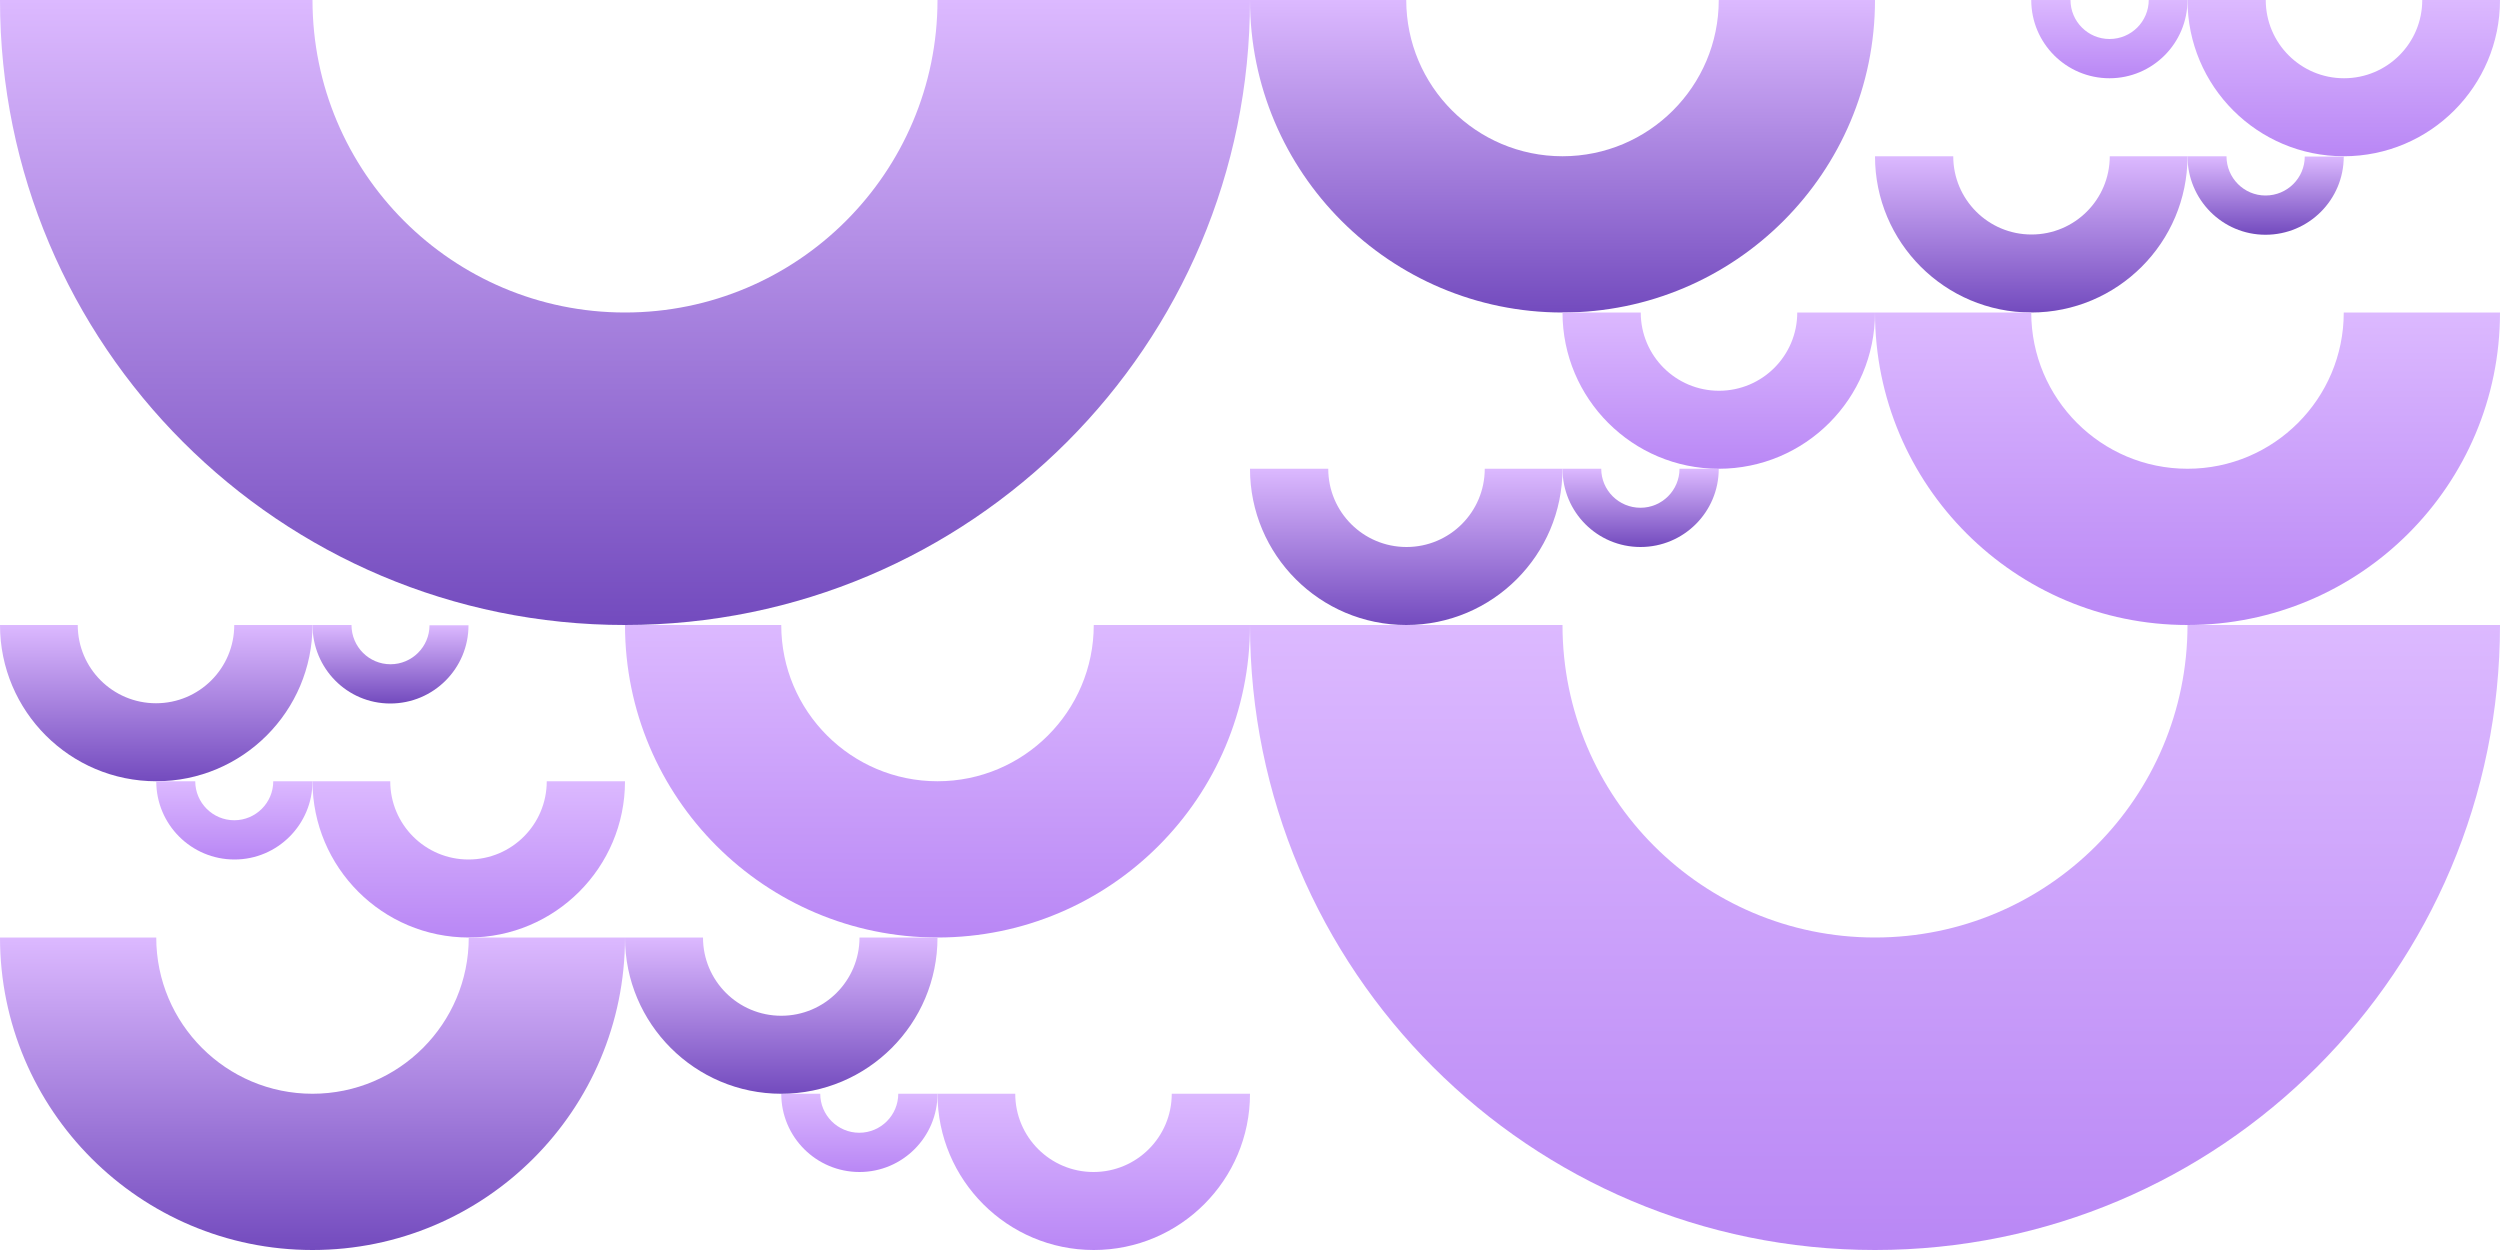
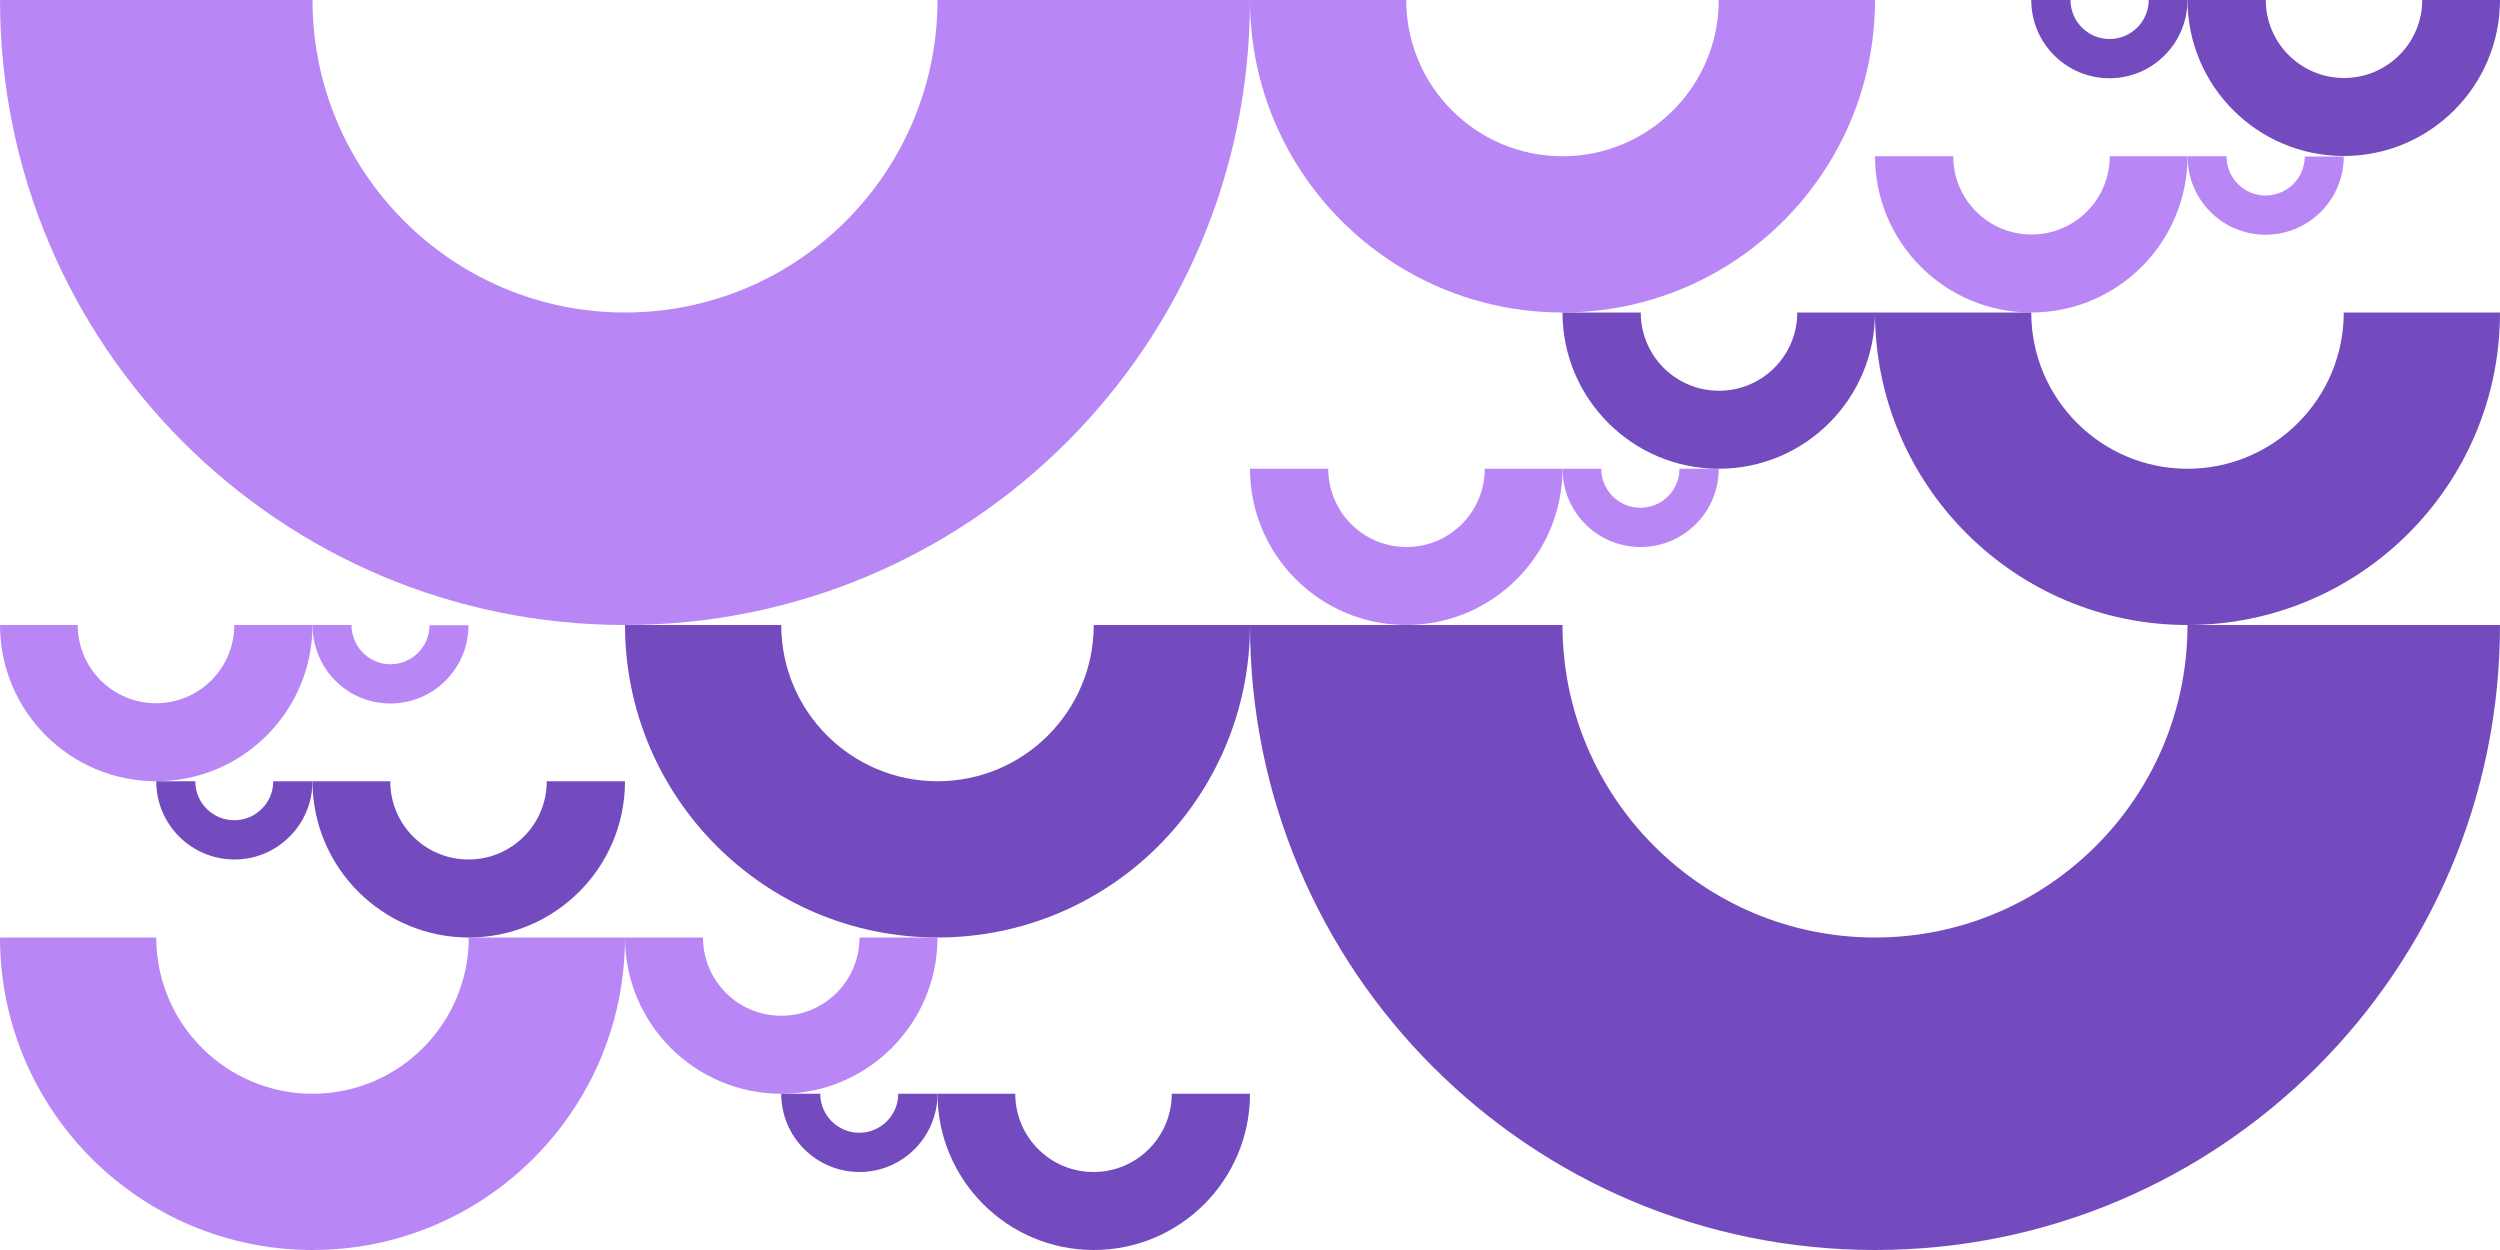
<svg xmlns="http://www.w3.org/2000/svg" version="1.1" id="Layer_1" x="0px" y="0px" viewBox="0 0 1000 500" style="enable-background:new 0 0 1000 500;" xml:space="preserve">
  <style type="text/css">
- 	.st0{fill:url(#SVGID_1_);}
- 	.st1{fill:url(#SVGID_2_);}
- 	.st2{fill:url(#SVGID_3_);}
- 	.st3{fill:url(#SVGID_4_);}
- 	.st4{fill:url(#SVGID_5_);}
- 	.st5{fill:url(#SVGID_6_);}
- 	.st6{fill:url(#SVGID_7_);}
- 	.st7{fill:url(#SVGID_8_);}
- 	.st8{fill:url(#SVGID_9_);}
- 	.st9{fill:url(#SVGID_10_);}
- 	.st10{fill:url(#SVGID_11_);}
- 	.st11{fill:url(#SVGID_12_);}
- 	.st12{fill:url(#SVGID_13_);}
- 	.st13{fill:url(#SVGID_14_);}
- 	.st14{fill:url(#SVGID_15_);}
- 	.st15{fill:url(#SVGID_16_);}
- 	.st16{fill:url(#SVGID_17_);}
- 	.st17{fill:url(#SVGID_18_);}
- 	.st18{fill:url(#SVGID_19_);}
- 	.st19{fill:url(#SVGID_20_);}
+ 	.st0{fill:#B987F5;}
+ 	.st1{fill:#734BBE;}
</style>
  <g>
-     <linearGradient id="SVGID_1_" gradientUnits="userSpaceOnUse" x1="156.25" y1="250" x2="156.25" y2="281.25">
-       <stop offset="0" style="stop-color:#DCB9FF" />
-       <stop offset="1" style="stop-color:#734BBE" />
-     </linearGradient>
-     <path class="st0" d="M125,250h15.6c0,8.7,7,15.7,15.6,15.7s15.6-7,15.6-15.6h15.6c0,17.3-14,31.3-31.3,31.3S125,267.3,125,250z" />
-     <linearGradient id="SVGID_2_" gradientUnits="userSpaceOnUse" x1="62.5" y1="250" x2="62.5" y2="312.5">
-       <stop offset="0" style="stop-color:#DCB9FF" />
-       <stop offset="1" style="stop-color:#734BBE" />
-     </linearGradient>
-     <path class="st1" d="M0,250h31.1c0,17.3,14,31.3,31.3,31.3s31.3-14,31.3-31.3H125c0,34.5-28,62.5-62.5,62.5S0,284.5,0,250z" />
+     <g>
+       <path class="st0" d="M125,250h15.6c0,8.7,7,15.7,15.6,15.7s15.6-7,15.6-15.6h15.6c0,17.3-14,31.3-31.3,31.3S125,267.3,125,250z" />
+       <path class="st0" d="M0,250h31.1c0,17.3,14,31.3,31.3,31.3s31.3-14,31.3-31.3H125c0,34.5-28,62.5-62.5,62.5S0,284.5,0,250z" />
+     </g>
+     <g>
+       <path class="st0" d="M625,187.5h-31.1c0,17.3-14,31.3-31.3,31.3s-31.3-14-31.3-31.3H500c0,34.5,28,62.5,62.5,62.5    S625,222,625,187.5z" />
+       <path class="st0" d="M625,187.5h15.5c0,8.6,7,15.6,15.7,15.6c8.6,0,15.6-7,15.6-15.6h15.7c0,17.3-14,31.3-31.3,31.3    S625,204.8,625,187.5z" />
+     </g>
+     <g>
+       <path class="st0" d="M312.5,437.5c34.5,0,62.5-28,62.5-62.5h-31.2c0,17.3-14,31.3-31.3,31.3s-31.3-14-31.3-31.3H250    C250,409.5,278,437.5,312.5,437.5z" />
+       <path class="st0" d="M250,375h-62.5c0,34.5-28,62.5-62.5,62.5s-62.5-28-62.5-62.5H0c0,69,56,125,125,125S250,444,250,375z" />
+     </g>
+     <g>
+       <path class="st0" d="M875,62.5h15.6c0,8.7,7,15.7,15.6,15.7c8.7,0,15.7-7,15.7-15.6h15.6c0,17.3-14,31.3-31.3,31.3    S875,79.8,875,62.5z" />
+       <path class="st0" d="M875,62.5h-31.1c0,17.3-14,31.3-31.3,31.3s-31.3-14-31.3-31.3H750c0,34.5,28,62.5,62.5,62.5S875,97,875,62.5z    " />
+     </g>
+     <g>
+       <path class="st0" d="M250,250c138.1,0,250-111.9,250-250H375c0,69-56,125-125,125S125,69,125,0H0C0,138.1,111.9,250,250,250z" />
+       <path class="st0" d="M500,0h62.5c0,34.5,28,62.5,62.5,62.5s62.5-28,62.5-62.5H750c0,69-56,125-125,125S500,69,500,0z" />
+     </g>
  </g>
  <g>
-     <linearGradient id="SVGID_3_" gradientUnits="userSpaceOnUse" x1="93.75" y1="312.5" x2="93.75" y2="343.75">
-       <stop offset="0" style="stop-color:#DCB9FF" />
-       <stop offset="1" style="stop-color:#B987F5" />
-     </linearGradient>
-     <path class="st2" d="M93.8,343.8c-17.3,0-31.3-14-31.3-31.3h15.6c0,8.6,7,15.6,15.6,15.6s15.6-7,15.6-15.6H125   C125,329.8,111,343.8,93.8,343.8z" />
-     <linearGradient id="SVGID_4_" gradientUnits="userSpaceOnUse" x1="187.5" y1="312.5" x2="187.5" y2="375">
-       <stop offset="0" style="stop-color:#DCB9FF" />
-       <stop offset="1" style="stop-color:#B987F5" />
-     </linearGradient>
-     <path class="st3" d="M125,312.5h31.1c0,17.3,14,31.3,31.3,31.3s31.3-14,31.3-31.3H250c0,34.5-28,62.5-62.5,62.5S125,347,125,312.5z   " />
-   </g>
-   <g>
-     <linearGradient id="SVGID_5_" gradientUnits="userSpaceOnUse" x1="437.5" y1="437.5" x2="437.5" y2="500">
-       <stop offset="0" style="stop-color:#DCB9FF" />
-       <stop offset="1" style="stop-color:#B987F5" />
-     </linearGradient>
-     <path class="st4" d="M437.5,500c34.5,0,62.5-28,62.5-62.5h-31.3c0,17.3-14,31.3-31.3,31.3c-17.3,0-31.3-14-31.3-31.3H375   C375,472,403,500,437.5,500z" />
-     <linearGradient id="SVGID_6_" gradientUnits="userSpaceOnUse" x1="343.75" y1="437.5" x2="343.75" y2="468.75">
-       <stop offset="0" style="stop-color:#DCB9FF" />
-       <stop offset="1" style="stop-color:#B987F5" />
-     </linearGradient>
-     <path class="st5" d="M343.8,468.8c-17.3,0-31.3-14-31.3-31.3h15.6c0,8.6,7,15.6,15.6,15.6s15.6-7,15.6-15.6H375   C375,454.8,361,468.8,343.8,468.8z" />
-   </g>
-   <g>
-     <linearGradient id="SVGID_7_" gradientUnits="userSpaceOnUse" x1="562.5" y1="187.5" x2="562.5" y2="250">
-       <stop offset="0" style="stop-color:#DCB9FF" />
-       <stop offset="1" style="stop-color:#734BBE" />
-     </linearGradient>
-     <path class="st6" d="M625,187.5h-31.1c0,17.3-14,31.3-31.3,31.3s-31.3-14-31.3-31.3H500c0,34.5,28,62.5,62.5,62.5   S625,222,625,187.5z" />
-     <linearGradient id="SVGID_8_" gradientUnits="userSpaceOnUse" x1="656.25" y1="187.5" x2="656.25" y2="218.75">
-       <stop offset="0" style="stop-color:#DCB9FF" />
-       <stop offset="1" style="stop-color:#734BBE" />
-     </linearGradient>
-     <path class="st7" d="M625,187.5h15.5c0,8.6,7,15.6,15.7,15.6c8.6,0,15.6-7,15.6-15.6h15.7c0,17.3-14,31.3-31.3,31.3   S625,204.8,625,187.5z" />
-   </g>
-   <g>
-     <linearGradient id="SVGID_9_" gradientUnits="userSpaceOnUse" x1="750" y1="250" x2="750" y2="500">
-       <stop offset="0" style="stop-color:#DCB9FF" />
-       <stop offset="1" style="stop-color:#B987F5" />
-     </linearGradient>
-     <path class="st8" d="M750,500c138.1,0,250-111.9,250-250H875c0,69-56,125-125,125s-125-56-125-125H500C500,388.1,611.9,500,750,500   z" />
-     <linearGradient id="SVGID_10_" gradientUnits="userSpaceOnUse" x1="375" y1="250" x2="375" y2="375">
-       <stop offset="0" style="stop-color:#DCB9FF" />
-       <stop offset="1" style="stop-color:#B987F5" />
-     </linearGradient>
-     <path class="st9" d="M500,250h-62.5c0,34.5-28,62.5-62.5,62.5s-62.5-28-62.5-62.5H250c0,69,56,125,125,125S500,319,500,250z" />
-   </g>
-   <g>
-     <linearGradient id="SVGID_11_" gradientUnits="userSpaceOnUse" x1="312.5" y1="375" x2="312.5" y2="437.5">
-       <stop offset="0" style="stop-color:#DCB9FF" />
-       <stop offset="1" style="stop-color:#734BBE" />
-     </linearGradient>
-     <path class="st10" d="M312.5,437.5c34.5,0,62.5-28,62.5-62.5h-31.2c0,17.3-14,31.3-31.3,31.3s-31.3-14-31.3-31.3H250   C250,409.5,278,437.5,312.5,437.5z" />
-     <linearGradient id="SVGID_12_" gradientUnits="userSpaceOnUse" x1="125" y1="375" x2="125" y2="500">
-       <stop offset="0" style="stop-color:#DCB9FF" />
-       <stop offset="1" style="stop-color:#734BBE" />
-     </linearGradient>
-     <path class="st11" d="M250,375h-62.5c0,34.5-28,62.5-62.5,62.5s-62.5-28-62.5-62.5H0c0,69,56,125,125,125S250,444,250,375z" />
-   </g>
-   <g>
-     <linearGradient id="SVGID_13_" gradientUnits="userSpaceOnUse" x1="843.75" y1="-3.800315e-06" x2="843.75" y2="31.25">
-       <stop offset="0" style="stop-color:#DCB9FF" />
-       <stop offset="1" style="stop-color:#B987F5" />
-     </linearGradient>
-     <path class="st12" d="M843.8,31.3c-17.3,0-31.3-14-31.3-31.3h15.7c0,8.6,7,15.6,15.6,15.6c8.7,0,15.7-7,15.7-15.7L875,0   C875,17.3,861,31.3,843.8,31.3z" />
-     <linearGradient id="SVGID_14_" gradientUnits="userSpaceOnUse" x1="937.5" y1="1.683657e-08" x2="937.5" y2="62.5">
-       <stop offset="0" style="stop-color:#DCB9FF" />
-       <stop offset="1" style="stop-color:#B987F5" />
-     </linearGradient>
-     <path class="st13" d="M1000,0l-31.1,0c0,17.3-14,31.3-31.3,31.3s-31.3-14-31.3-31.3L875,0c0,34.5,28,62.5,62.5,62.5   S1000,34.5,1000,0z" />
-   </g>
-   <g>
-     <linearGradient id="SVGID_15_" gradientUnits="userSpaceOnUse" x1="906.25" y1="62.5" x2="906.25" y2="93.75">
-       <stop offset="0" style="stop-color:#DCB9FF" />
-       <stop offset="1" style="stop-color:#734BBE" />
-     </linearGradient>
-     <path class="st14" d="M875,62.5h15.6c0,8.7,7,15.7,15.6,15.7c8.7,0,15.7-7,15.7-15.6h15.6c0,17.3-14,31.3-31.3,31.3   S875,79.8,875,62.5z" />
-     <linearGradient id="SVGID_16_" gradientUnits="userSpaceOnUse" x1="812.5" y1="62.5" x2="812.5" y2="125">
-       <stop offset="0" style="stop-color:#DCB9FF" />
-       <stop offset="1" style="stop-color:#734BBE" />
-     </linearGradient>
-     <path class="st15" d="M875,62.5h-31.1c0,17.3-14,31.3-31.3,31.3s-31.3-14-31.3-31.3H750c0,34.5,28,62.5,62.5,62.5S875,97,875,62.5z   " />
-   </g>
-   <g>
-     <linearGradient id="SVGID_17_" gradientUnits="userSpaceOnUse" x1="250" y1="1.122498e-08" x2="250" y2="250">
-       <stop offset="0" style="stop-color:#DCB9FF" />
-       <stop offset="1" style="stop-color:#734BBE" />
-     </linearGradient>
-     <path class="st16" d="M250,250c138.1,0,250-111.9,250-250H375c0,69-56,125-125,125S125,69,125,0H0C0,138.1,111.9,250,250,250z" />
-     <linearGradient id="SVGID_18_" gradientUnits="userSpaceOnUse" x1="625" y1="0" x2="625" y2="125">
-       <stop offset="0" style="stop-color:#DCB9FF" />
-       <stop offset="1" style="stop-color:#734BBE" />
-     </linearGradient>
-     <path class="st17" d="M500,0l62.5,0c0,34.5,28,62.5,62.5,62.5s62.5-28,62.5-62.5L750,0c0,69-56,125-125,125S500,69,500,0z" />
-   </g>
-   <g>
-     <linearGradient id="SVGID_19_" gradientUnits="userSpaceOnUse" x1="687.5" y1="125" x2="687.5" y2="187.5">
-       <stop offset="0" style="stop-color:#DCB9FF" />
-       <stop offset="1" style="stop-color:#B987F5" />
-     </linearGradient>
-     <path class="st18" d="M750,125h-31.1c0,17.3-14,31.3-31.3,31.3s-31.3-14-31.3-31.3H625c0,34.5,28,62.5,62.5,62.5S750,159.5,750,125   z" />
-     <linearGradient id="SVGID_20_" gradientUnits="userSpaceOnUse" x1="875" y1="125" x2="875" y2="250">
-       <stop offset="0" style="stop-color:#DCB9FF" />
-       <stop offset="1" style="stop-color:#B987F5" />
-     </linearGradient>
-     <path class="st19" d="M750,125h62.5c0,34.5,28,62.5,62.5,62.5s62.5-28,62.5-62.5h62.5c0,69-56,125-125,125S750,194,750,125z" />
+     <g>
+       <path class="st1" d="M93.8,343.8c-17.3,0-31.3-14-31.3-31.3h15.6c0,8.6,7,15.6,15.6,15.6s15.6-7,15.6-15.6H125    C125,329.8,111,343.8,93.8,343.8z" />
+       <path class="st1" d="M125,312.5h31.1c0,17.3,14,31.3,31.3,31.3s31.3-14,31.3-31.3H250c0,34.5-28,62.5-62.5,62.5S125,347,125,312.5    z" />
+     </g>
+     <g>
+       <path class="st1" d="M437.5,500c34.5,0,62.5-28,62.5-62.5h-31.3c0,17.3-14,31.3-31.3,31.3s-31.3-14-31.3-31.3H375    C375,472,403,500,437.5,500z" />
+       <path class="st1" d="M343.8,468.8c-17.3,0-31.3-14-31.3-31.3h15.6c0,8.6,7,15.6,15.6,15.6s15.6-7,15.6-15.6H375    C375,454.8,361,468.8,343.8,468.8z" />
+     </g>
+     <g>
+       <path class="st1" d="M750,500c138.1,0,250-111.9,250-250H875c0,69-56,125-125,125s-125-56-125-125H500    C500,388.1,611.9,500,750,500z" />
+       <path class="st1" d="M500,250h-62.5c0,34.5-28,62.5-62.5,62.5s-62.5-28-62.5-62.5H250c0,69,56,125,125,125S500,319,500,250z" />
+     </g>
+     <g>
+       <path class="st1" d="M843.8,31.3c-17.3,0-31.3-14-31.3-31.3h15.7c0,8.6,7,15.6,15.6,15.6c8.7,0,15.7-7,15.7-15.7L875,0    C875,17.3,861,31.3,843.8,31.3z" />
+       <path class="st1" d="M1000-0.1h-31.1c0,17.3-14,31.3-31.3,31.3s-31.3-14-31.3-31.3H875c0,34.5,28,62.5,62.5,62.5    S1000,34.4,1000-0.1z" />
+     </g>
+     <g>
+       <path class="st1" d="M750,125h-31.1c0,17.3-14,31.3-31.3,31.3s-31.3-14-31.3-31.3H625c0,34.5,28,62.5,62.5,62.5S750,159.5,750,125    z" />
+       <path class="st1" d="M750,125h62.5c0,34.5,28,62.5,62.5,62.5s62.5-28,62.5-62.5h62.5c0,69-56,125-125,125S750,194,750,125z" />
+     </g>
  </g>
</svg>
